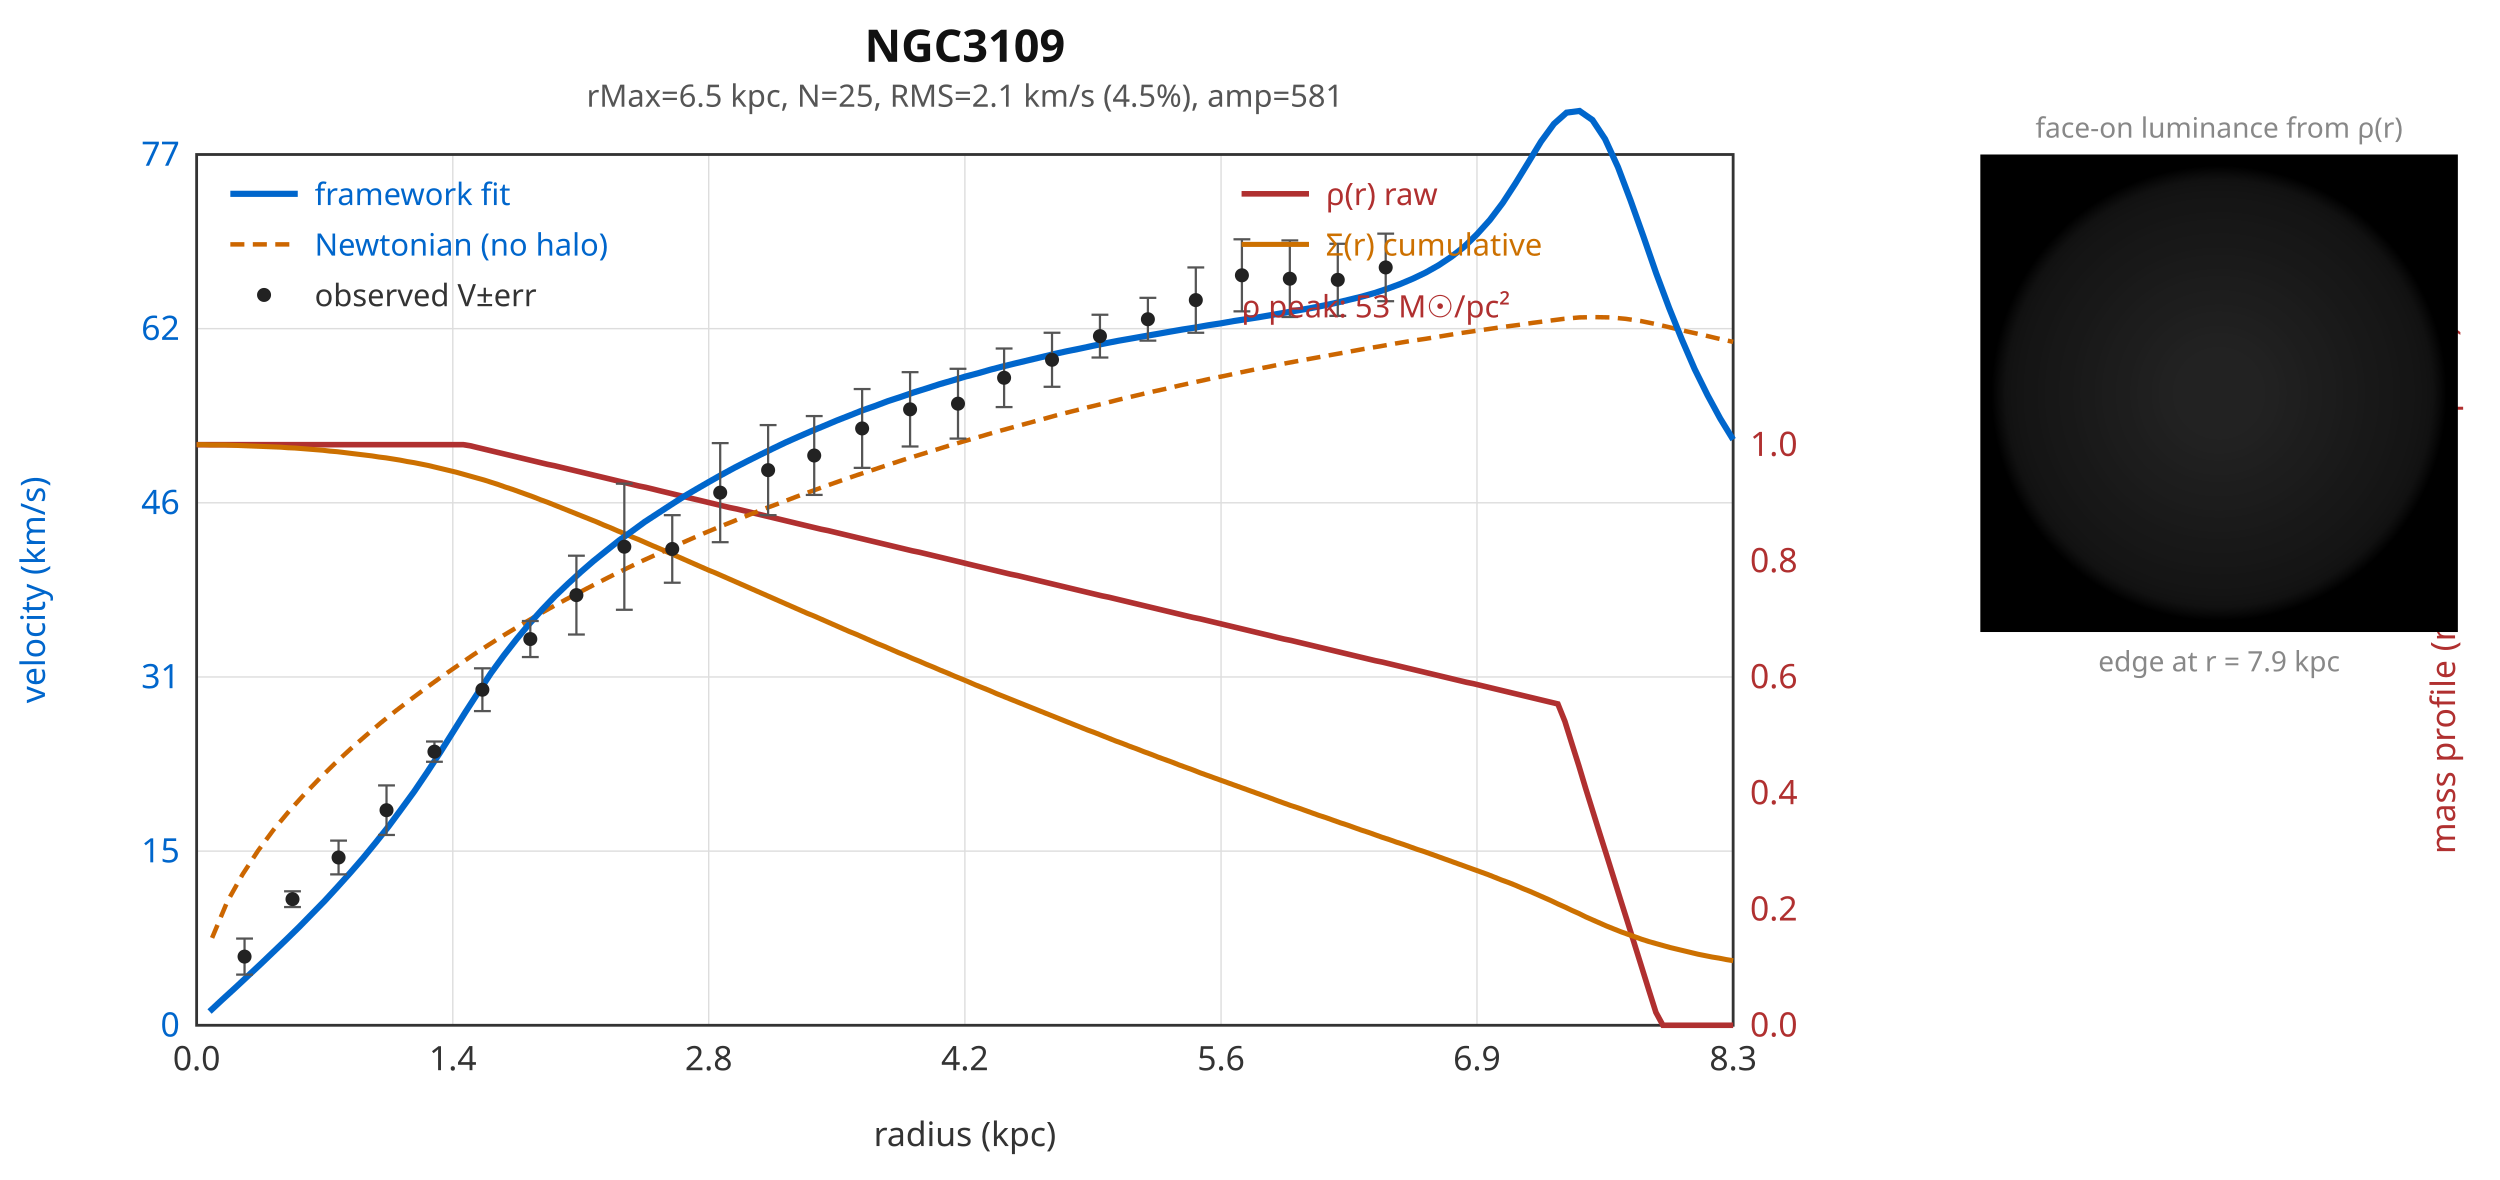
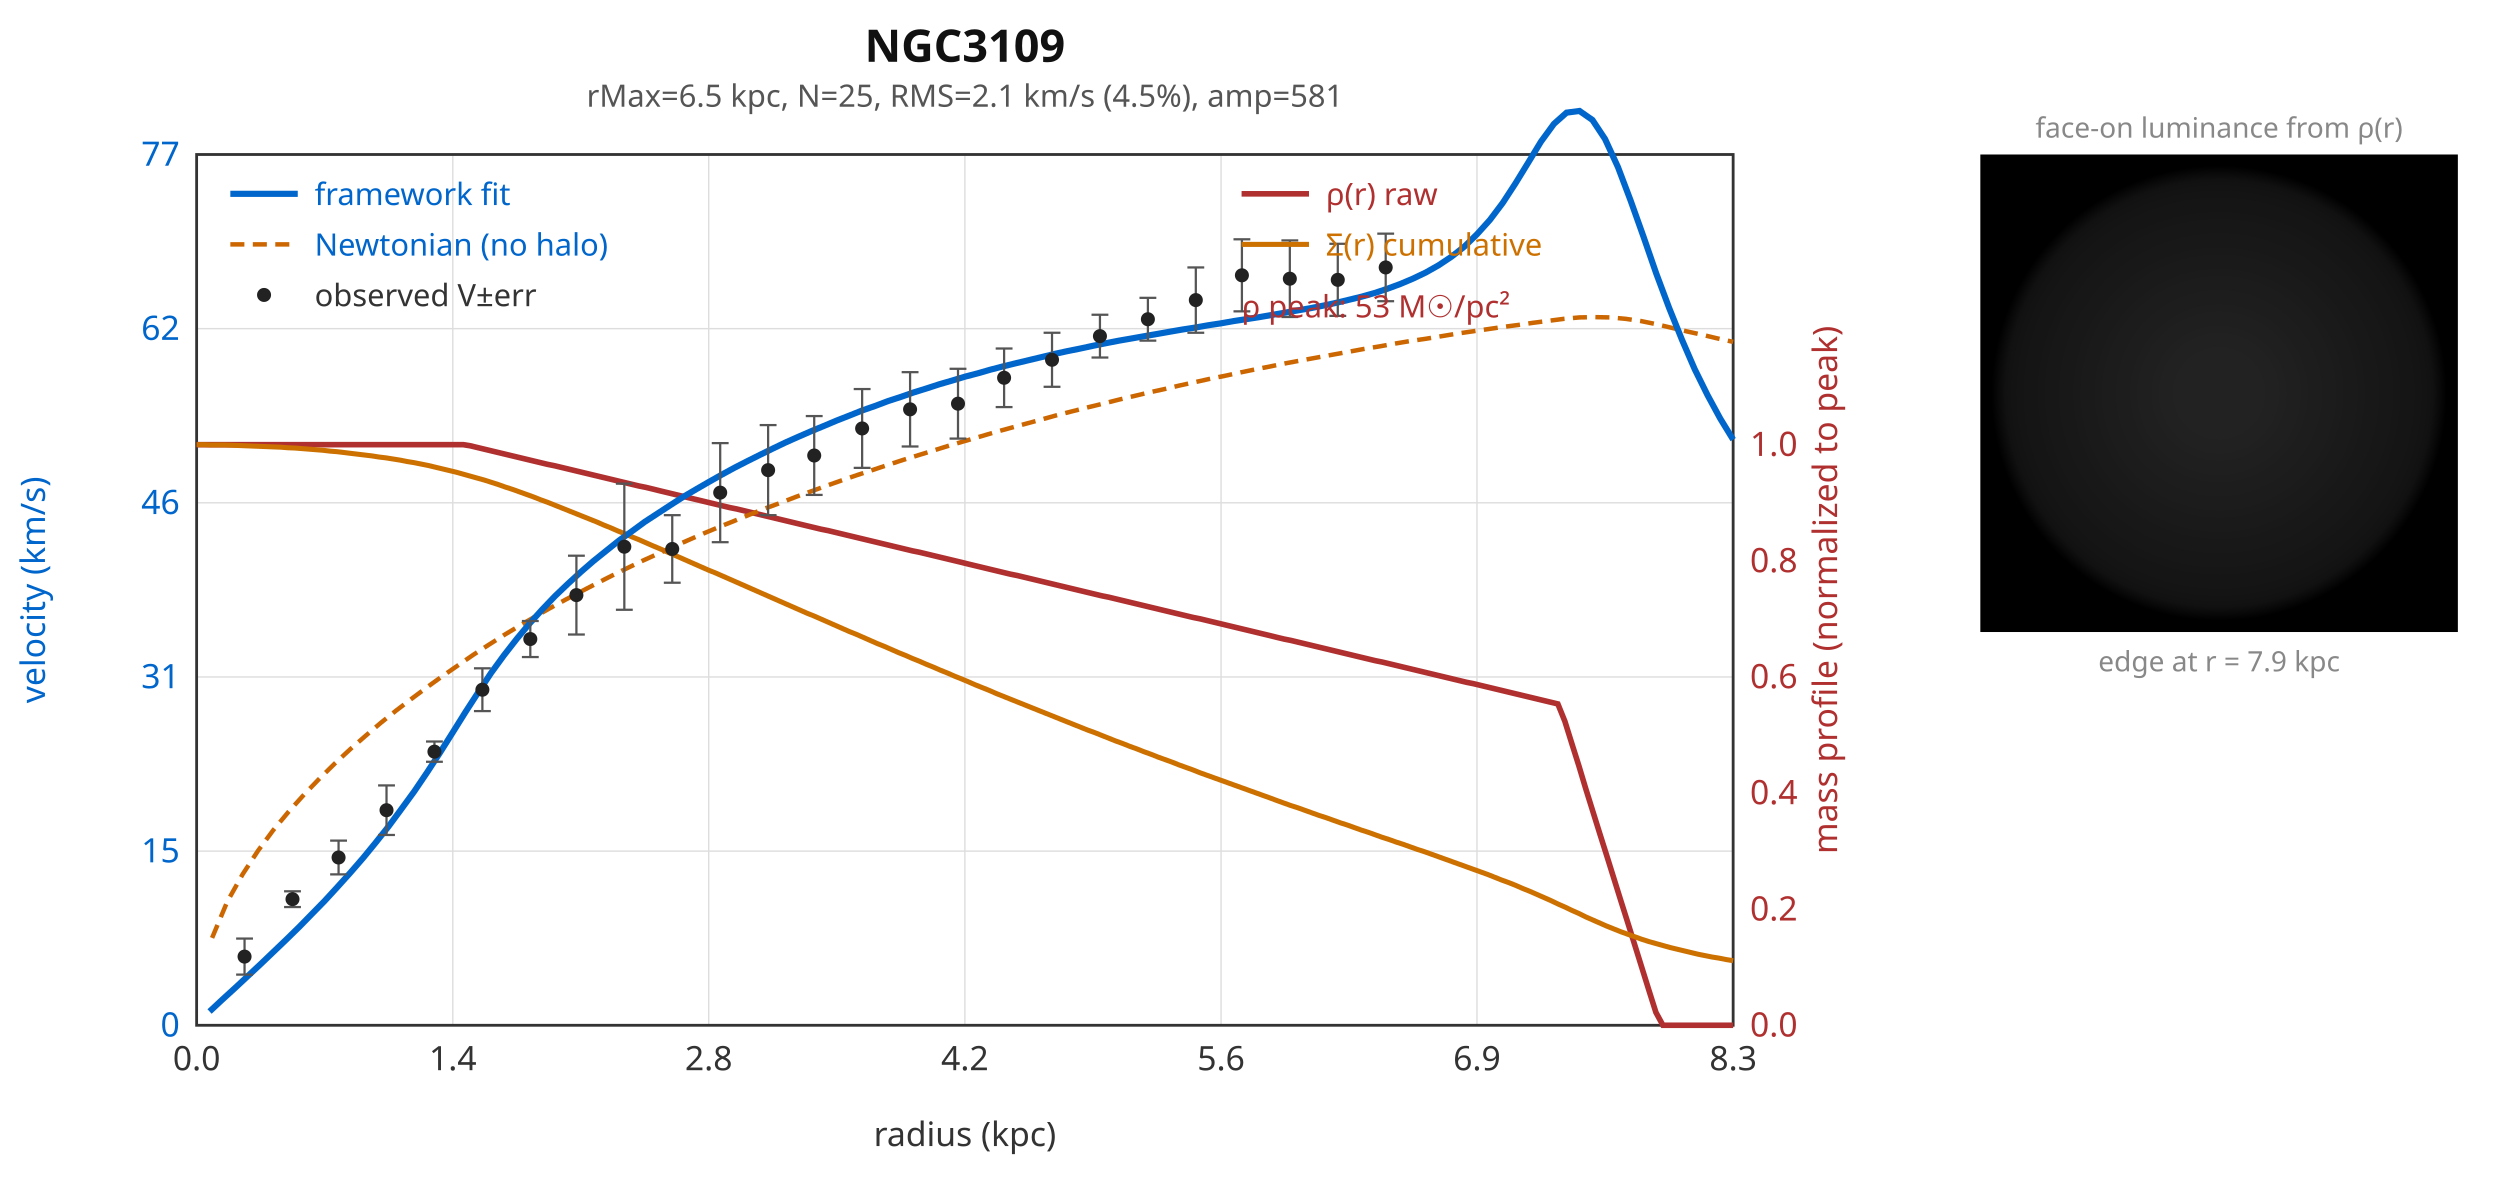
<svg xmlns="http://www.w3.org/2000/svg" viewBox="0 0 890 420" width="890" height="420" font-family="sans-serif" font-size="12">
  <style>
  .ax { stroke: #333; stroke-width: 1; fill: none; }
  .grid { stroke: #ddd; stroke-width: 0.5; fill: none; }
  .lbl { fill: #333; }
  .lbl-l { fill: #0066cc; }
  .lbl-r { fill: #b03030; }
  .obs { fill: #222; }
  .err { stroke: #555; stroke-width: 0.8; fill: none; }
  .fw { stroke: #0066cc; stroke-width: 2.2; fill: none; }
  .nt { stroke: #cc6600; stroke-width: 1.6; fill: none; stroke-dasharray: 5,3; }
  .lbl-s { fill: #cc7000; }
  .rho { stroke: #b03030; stroke-width: 2.0; fill: none; }
  .sig { stroke: #cc7000; stroke-width: 1.8; fill: none; }
  .title { fill: #111; font-size: 16px; font-weight: 600; }
  .subtitle { fill: #555; font-size: 11px; }
  .preview-bg { fill: #000; }
  .preview-lbl { fill: #888; font-size: 10px; }
  .legend { font-size: 11px; }
</style>
  <text x="343.5" y="22" text-anchor="middle" class="title">NGC3109</text>
  <text x="343.5" y="38" text-anchor="middle" class="subtitle">rMax=6.5 kpc, N=25, RMS=2.1 km/s (4.5%), amp=581</text>
  <line x1="70" y1="365.0" x2="617" y2="365.0" class="grid" />
  <text x="64" y="369.0" text-anchor="end" class="lbl-l">0</text>
  <line x1="70" y1="303.0" x2="617" y2="303.0" class="grid" />
  <text x="64" y="307.0" text-anchor="end" class="lbl-l">15</text>
  <line x1="70" y1="241.0" x2="617" y2="241.0" class="grid" />
  <text x="64" y="245.0" text-anchor="end" class="lbl-l">31</text>
  <line x1="70" y1="179.0" x2="617" y2="179.0" class="grid" />
  <text x="64" y="183.0" text-anchor="end" class="lbl-l">46</text>
  <line x1="70" y1="117.0" x2="617" y2="117.0" class="grid" />
  <text x="64" y="121.0" text-anchor="end" class="lbl-l">62</text>
  <line x1="70" y1="55.0" x2="617" y2="55.0" class="grid" />
  <text x="64" y="59.0" text-anchor="end" class="lbl-l">77</text>
  <text x="623" y="369.0" text-anchor="start" class="lbl-r">0.0</text>
  <text x="623" y="327.7" text-anchor="start" class="lbl-r">0.2</text>
  <text x="623" y="286.3" text-anchor="start" class="lbl-r">0.4</text>
  <text x="623" y="245.0" text-anchor="start" class="lbl-r">0.6</text>
  <text x="623" y="203.7" text-anchor="start" class="lbl-r">0.8</text>
  <text x="623" y="162.3" text-anchor="start" class="lbl-r">1.0</text>
  <line x1="70.0" y1="55" x2="70.0" y2="365" class="grid" />
  <text x="70.0" y="381" text-anchor="middle" class="lbl">0.0</text>
  <line x1="161.2" y1="55" x2="161.2" y2="365" class="grid" />
  <text x="161.2" y="381" text-anchor="middle" class="lbl">1.4</text>
  <line x1="252.3" y1="55" x2="252.3" y2="365" class="grid" />
  <text x="252.3" y="381" text-anchor="middle" class="lbl">2.8</text>
  <line x1="343.5" y1="55" x2="343.5" y2="365" class="grid" />
  <text x="343.5" y="381" text-anchor="middle" class="lbl">4.2</text>
  <line x1="434.7" y1="55" x2="434.7" y2="365" class="grid" />
  <text x="434.7" y="381" text-anchor="middle" class="lbl">5.6</text>
  <line x1="525.8" y1="55" x2="525.8" y2="365" class="grid" />
  <text x="525.8" y="381" text-anchor="middle" class="lbl">6.9</text>
  <line x1="617.0" y1="55" x2="617.0" y2="365" class="grid" />
  <text x="617.0" y="381" text-anchor="middle" class="lbl">8.3</text>
  <text x="343.5" y="408" text-anchor="middle" class="lbl">radius (kpc)</text>
  <text x="16" y="210" text-anchor="middle" class="lbl-l" transform="rotate(-90, 16, 210)">velocity (km/s)</text>
-   <text x="874" y="210" text-anchor="middle" class="lbl-r" transform="rotate(-90, 874, 210)">mass profile (normalized to peak)</text>
+   <text x="654" y="210" text-anchor="middle" class="lbl-r" transform="rotate(-90, 654, 210)">mass profile (normalized to peak)</text>
  <rect x="70" y="55" width="547" height="310" class="ax" />
  <path d="M 70.0,158.3 L 72.5,158.3 L 75.0,158.3 L 77.5,158.3 L 80.0,158.3 L 82.5,158.3 L 85.0,158.3 L 87.5,158.3 L 90.0,158.3 L 92.5,158.3 L 95.0,158.3 L 97.5,158.3 L 100.0,158.3 L 102.5,158.3 L 105.0,158.3 L 107.5,158.3 L 110.0,158.3 L 112.5,158.3 L 115.0,158.3 L 117.5,158.3 L 120.0,158.3 L 122.5,158.3 L 124.9,158.3 L 127.4,158.3 L 129.9,158.3 L 132.4,158.3 L 134.9,158.3 L 137.4,158.3 L 139.9,158.3 L 142.4,158.3 L 144.9,158.3 L 147.4,158.3 L 149.9,158.3 L 152.4,158.3 L 154.9,158.3 L 157.4,158.3 L 159.9,158.3 L 162.4,158.3 L 164.9,158.3 L 167.4,158.7 L 169.9,159.3 L 172.4,159.9 L 174.9,160.5 L 177.4,161.1 L 179.9,161.7 L 182.4,162.3 L 184.9,162.9 L 187.4,163.5 L 189.9,164.1 L 192.4,164.7 L 194.9,165.3 L 197.4,165.8 L 199.9,166.4 L 202.4,167.0 L 204.9,167.6 L 207.4,168.2 L 209.9,168.8 L 212.4,169.4 L 214.9,170.0 L 217.4,170.6 L 219.9,171.2 L 222.4,171.8 L 224.9,172.4 L 227.4,173.0 L 229.9,173.5 L 232.4,174.1 L 234.8,174.7 L 237.3,175.3 L 239.8,175.9 L 242.3,176.5 L 244.8,177.1 L 247.3,177.7 L 249.8,178.3 L 252.3,178.9 L 254.8,179.5 L 257.3,180.1 L 259.8,180.7 L 262.3,181.2 L 264.8,181.8 L 267.3,182.4 L 269.8,183.0 L 272.3,183.6 L 274.8,184.2 L 277.3,184.8 L 279.8,185.4 L 282.3,186.0 L 284.8,186.6 L 287.3,187.2 L 289.8,187.8 L 292.3,188.4 L 294.8,188.9 L 297.3,189.5 L 299.8,190.1 L 302.3,190.7 L 304.8,191.3 L 307.3,191.9 L 309.8,192.5 L 312.3,193.1 L 314.8,193.7 L 317.3,194.3 L 319.8,194.9 L 322.3,195.5 L 324.8,196.1 L 327.3,196.6 L 329.8,197.2 L 332.3,197.8 L 334.8,198.4 L 337.3,199.0 L 339.8,199.6 L 342.3,200.2 L 344.7,200.8 L 347.2,201.4 L 349.7,202.0 L 352.2,202.6 L 354.7,203.2 L 357.2,203.8 L 359.7,204.4 L 362.2,204.9 L 364.7,205.5 L 367.2,206.1 L 369.7,206.7 L 372.2,207.3 L 374.7,207.9 L 377.2,208.5 L 379.7,209.1 L 382.2,209.7 L 384.7,210.3 L 387.2,210.9 L 389.7,211.5 L 392.2,212.1 L 394.7,212.6 L 397.2,213.2 L 399.7,213.8 L 402.2,214.4 L 404.7,215.0 L 407.2,215.6 L 409.7,216.2 L 412.2,216.8 L 414.7,217.4 L 417.2,218.0 L 419.7,218.6 L 422.2,219.2 L 424.7,219.8 L 427.2,220.3 L 429.7,220.9 L 432.2,221.5 L 434.7,222.1 L 437.2,222.7 L 439.7,223.3 L 442.2,223.9 L 444.7,224.5 L 447.2,225.1 L 449.7,225.7 L 452.2,226.3 L 454.6,226.9 L 457.1,227.5 L 459.6,228.0 L 462.1,228.6 L 464.6,229.2 L 467.1,229.8 L 469.6,230.4 L 472.1,231.0 L 474.6,231.6 L 477.1,232.2 L 479.6,232.8 L 482.1,233.4 L 484.6,234.0 L 487.1,234.6 L 489.6,235.2 L 492.1,235.7 L 494.6,236.3 L 497.1,236.9 L 499.6,237.5 L 502.1,238.1 L 504.6,238.7 L 507.1,239.3 L 509.6,239.9 L 512.1,240.5 L 514.6,241.1 L 517.1,241.7 L 519.6,242.3 L 522.1,242.9 L 524.6,243.4 L 527.1,244.0 L 529.6,244.6 L 532.1,245.2 L 534.6,245.8 L 537.1,246.4 L 539.6,247.0 L 542.1,247.6 L 544.6,248.2 L 547.1,248.8 L 549.6,249.4 L 552.1,250.0 L 554.6,250.6 L 557.1,256.8 L 559.6,264.8 L 562.1,272.7 L 564.5,280.7 L 567.0,288.7 L 569.5,296.7 L 572.0,304.6 L 574.5,312.6 L 577.0,320.6 L 579.5,328.5 L 582.0,336.5 L 584.5,344.5 L 587.0,352.5 L 589.5,360.4 L 592.0,365.0 L 594.5,365.0 L 597.0,365.0 L 599.5,365.0 L 602.0,365.0 L 604.5,365.0 L 607.0,365.0 L 609.5,365.0 L 612.0,365.0 L 614.5,365.0 L 617.0,365.0" class="rho" />
  <path d="M 70.0,158.3 L 72.5,158.3 L 75.0,158.4 L 77.5,158.4 L 80.0,158.4 L 82.5,158.5 L 85.0,158.6 L 87.5,158.7 L 90.0,158.8 L 92.5,158.9 L 95.0,159.0 L 97.5,159.1 L 100.0,159.2 L 102.5,159.4 L 105.0,159.5 L 107.5,159.7 L 110.0,159.9 L 112.5,160.1 L 115.0,160.3 L 117.5,160.6 L 120.0,160.8 L 122.5,161.1 L 124.9,161.4 L 127.4,161.7 L 129.9,162.0 L 132.4,162.3 L 134.9,162.7 L 137.4,163.0 L 139.9,163.4 L 142.4,163.8 L 144.9,164.3 L 147.4,164.7 L 149.9,165.2 L 152.4,165.7 L 154.9,166.3 L 157.4,166.9 L 159.9,167.5 L 162.4,168.1 L 164.9,168.8 L 167.4,169.5 L 169.9,170.2 L 172.4,170.9 L 174.9,171.7 L 177.4,172.5 L 179.9,173.4 L 182.4,174.2 L 184.9,175.1 L 187.4,176.0 L 189.9,176.9 L 192.4,177.9 L 194.9,178.8 L 197.4,179.8 L 199.9,180.8 L 202.4,181.8 L 204.9,182.8 L 207.4,183.8 L 209.9,184.8 L 212.4,185.8 L 214.9,186.9 L 217.4,187.9 L 219.9,189.0 L 222.4,190.0 L 224.9,191.1 L 227.4,192.1 L 229.9,193.2 L 232.4,194.3 L 234.8,195.3 L 237.3,196.4 L 239.8,197.5 L 242.3,198.6 L 244.8,199.7 L 247.3,200.8 L 249.8,201.9 L 252.3,203.0 L 254.8,204.0 L 257.3,205.1 L 259.8,206.2 L 262.3,207.3 L 264.8,208.4 L 267.3,209.5 L 269.8,210.6 L 272.3,211.7 L 274.8,212.8 L 277.3,213.9 L 279.8,215.0 L 282.3,216.1 L 284.8,217.2 L 287.3,218.3 L 289.8,219.3 L 292.3,220.4 L 294.8,221.5 L 297.3,222.6 L 299.8,223.7 L 302.3,224.8 L 304.8,225.8 L 307.3,226.9 L 309.8,228.0 L 312.3,229.1 L 314.8,230.1 L 317.3,231.2 L 319.8,232.3 L 322.3,233.3 L 324.8,234.4 L 327.3,235.4 L 329.8,236.5 L 332.3,237.5 L 334.8,238.6 L 337.3,239.6 L 339.8,240.7 L 342.3,241.7 L 344.7,242.7 L 347.2,243.8 L 349.7,244.8 L 352.2,245.8 L 354.7,246.9 L 357.2,247.9 L 359.7,248.9 L 362.2,249.9 L 364.7,250.9 L 367.2,251.9 L 369.7,252.9 L 372.2,253.9 L 374.7,254.9 L 377.2,255.9 L 379.7,256.9 L 382.2,257.9 L 384.7,258.9 L 387.2,259.9 L 389.7,260.8 L 392.2,261.8 L 394.7,262.8 L 397.2,263.8 L 399.7,264.7 L 402.2,265.7 L 404.7,266.6 L 407.2,267.6 L 409.7,268.5 L 412.2,269.5 L 414.7,270.4 L 417.2,271.3 L 419.7,272.3 L 422.2,273.2 L 424.7,274.1 L 427.2,275.1 L 429.7,276.0 L 432.2,276.9 L 434.7,277.8 L 437.2,278.7 L 439.7,279.6 L 442.2,280.5 L 444.7,281.4 L 447.2,282.3 L 449.7,283.2 L 452.2,284.1 L 454.6,285.0 L 457.1,285.9 L 459.6,286.8 L 462.1,287.6 L 464.6,288.5 L 467.1,289.4 L 469.6,290.3 L 472.1,291.1 L 474.6,292.0 L 477.1,292.9 L 479.6,293.7 L 482.1,294.6 L 484.6,295.5 L 487.1,296.3 L 489.6,297.2 L 492.1,298.1 L 494.6,298.9 L 497.1,299.8 L 499.6,300.6 L 502.1,301.5 L 504.6,302.4 L 507.1,303.2 L 509.6,304.1 L 512.1,305.0 L 514.6,305.9 L 517.1,306.8 L 519.6,307.7 L 522.1,308.6 L 524.6,309.5 L 527.1,310.4 L 529.6,311.3 L 532.1,312.3 L 534.6,313.3 L 537.1,314.2 L 539.6,315.2 L 542.1,316.3 L 544.6,317.3 L 547.1,318.4 L 549.6,319.5 L 552.1,320.6 L 554.6,321.8 L 557.1,322.9 L 559.6,324.1 L 562.1,325.2 L 564.5,326.4 L 567.0,327.5 L 569.5,328.6 L 572.0,329.7 L 574.5,330.7 L 577.0,331.7 L 579.5,332.6 L 582.0,333.5 L 584.5,334.4 L 587.0,335.2 L 589.5,335.9 L 592.0,336.6 L 594.5,337.3 L 597.0,337.9 L 599.5,338.5 L 602.0,339.1 L 604.5,339.7 L 607.0,340.2 L 609.5,340.7 L 612.0,341.1 L 614.5,341.6 L 617.0,342.0" class="sig" />
  <path d="M 75.5,333.9 L 80.9,321.0 L 86.4,311.2 L 91.9,302.8 L 97.3,295.5 L 102.8,288.9 L 108.3,282.8 L 113.8,277.1 L 119.2,271.8 L 124.7,266.7 L 130.2,261.9 L 135.6,257.3 L 141.1,252.9 L 146.6,248.7 L 152.1,244.6 L 157.5,240.7 L 163.0,236.9 L 168.5,233.1 L 173.9,229.6 L 179.4,226.1 L 184.9,222.8 L 190.3,219.6 L 195.8,216.5 L 201.3,213.5 L 206.8,210.6 L 212.2,207.8 L 217.7,205.0 L 223.2,202.3 L 228.6,199.7 L 234.1,197.2 L 239.6,194.7 L 245.0,192.3 L 250.5,189.9 L 256.0,187.6 L 261.5,185.4 L 266.9,183.2 L 272.4,181.0 L 277.9,179.0 L 283.3,176.9 L 288.8,174.9 L 294.3,172.9 L 299.7,171.0 L 305.2,169.1 L 310.7,167.3 L 316.1,165.5 L 321.6,163.7 L 327.1,162.0 L 332.6,160.3 L 338.0,158.6 L 343.5,157.0 L 349.0,155.4 L 354.4,153.8 L 359.9,152.3 L 365.4,150.8 L 370.9,149.3 L 376.3,147.8 L 381.8,146.4 L 387.3,145.0 L 392.7,143.7 L 398.2,142.3 L 403.7,141.0 L 409.1,139.7 L 414.6,138.5 L 420.1,137.2 L 425.6,136.0 L 431.0,134.8 L 436.5,133.7 L 442.0,132.5 L 447.4,131.4 L 452.9,130.3 L 458.4,129.2 L 463.8,128.2 L 469.3,127.2 L 474.8,126.2 L 480.3,125.2 L 485.7,124.2 L 491.2,123.3 L 496.7,122.3 L 502.1,121.4 L 507.6,120.6 L 513.1,119.7 L 518.5,118.8 L 524.0,118.0 L 529.5,117.2 L 535.0,116.4 L 540.4,115.7 L 545.9,114.9 L 551.4,114.2 L 556.8,113.5 L 562.3,113.0 L 567.8,112.9 L 573.2,113.0 L 578.7,113.5 L 584.2,114.3 L 589.6,115.4 L 595.1,116.7 L 600.6,118.0 L 606.1,119.2 L 611.5,120.5 L 617.0,121.7" class="nt" />
  <path d="M 74.6,360.1 L 79.1,355.9 L 83.7,351.7 L 88.2,347.5 L 92.8,343.2 L 97.3,338.9 L 101.9,334.5 L 106.5,330.0 L 111.0,325.4 L 115.6,320.7 L 120.1,315.8 L 124.7,310.7 L 129.3,305.4 L 133.8,299.9 L 138.4,294.1 L 142.9,288.0 L 147.5,281.7 L 152.1,274.9 L 156.6,268.0 L 161.2,260.7 L 165.7,253.5 L 170.3,246.4 L 174.8,239.6 L 179.4,233.3 L 184.0,227.4 L 188.5,222.0 L 193.1,216.9 L 197.6,212.2 L 202.2,207.8 L 206.8,203.6 L 211.3,199.7 L 215.9,196.0 L 220.4,192.4 L 225.0,189.1 L 229.5,185.8 L 234.1,182.8 L 238.7,179.8 L 243.2,176.9 L 247.8,174.2 L 252.3,171.6 L 256.9,169.0 L 261.5,166.5 L 266.0,164.2 L 270.6,161.9 L 275.1,159.7 L 279.7,157.5 L 284.2,155.5 L 288.8,153.5 L 293.4,151.6 L 297.9,149.7 L 302.5,147.9 L 307.0,146.1 L 311.6,144.5 L 316.1,142.8 L 320.7,141.3 L 325.3,139.7 L 329.8,138.3 L 334.4,136.8 L 338.9,135.5 L 343.5,134.1 L 348.1,132.9 L 352.6,131.6 L 357.2,130.4 L 361.7,129.3 L 366.3,128.2 L 370.9,127.1 L 375.4,126.0 L 380.0,125.0 L 384.5,124.1 L 389.1,123.1 L 393.6,122.2 L 398.2,121.3 L 402.8,120.5 L 407.3,119.7 L 411.9,118.9 L 416.4,118.1 L 421.0,117.3 L 425.6,116.6 L 430.1,115.8 L 434.7,115.1 L 439.2,114.3 L 443.8,113.6 L 448.3,112.9 L 452.9,112.1 L 457.5,111.3 L 462.0,110.5 L 466.6,109.7 L 471.1,108.8 L 475.7,107.8 L 480.3,106.7 L 484.8,105.6 L 489.4,104.3 L 493.9,102.8 L 498.5,101.1 L 503.0,99.2 L 507.6,97.0 L 512.2,94.4 L 516.7,91.4 L 521.3,87.8 L 525.8,83.4 L 530.4,78.3 L 535.0,72.2 L 539.5,65.3 L 544.1,57.8 L 548.6,50.4 L 553.2,44.1 L 557.7,40.1 L 562.3,39.5 L 566.9,42.7 L 571.4,49.5 L 576.0,59.5 L 580.5,71.4 L 585.1,84.3 L 589.6,97.3 L 594.2,109.6 L 598.8,121.0 L 603.3,131.4 L 607.9,140.7 L 612.4,149.0 L 617.0,156.5" class="fw" />
  <line x1="87.06" y1="334.13" x2="87.06" y2="346.96" class="err" />
  <line x1="84.06" y1="334.13" x2="90.06" y2="334.13" class="err" />
  <line x1="84.06" y1="346.96" x2="90.06" y2="346.96" class="err" />
  <circle cx="87.06" cy="340.55" r="2.5" class="obs" />
  <line x1="104.13" y1="317.30" x2="104.13" y2="322.91" class="err" />
  <line x1="101.13" y1="317.30" x2="107.13" y2="317.30" class="err" />
  <line x1="101.13" y1="322.91" x2="107.13" y2="322.91" class="err" />
  <circle cx="104.13" cy="320.10" r="2.5" class="obs" />
  <line x1="120.53" y1="299.26" x2="120.53" y2="311.28" class="err" />
  <line x1="117.53" y1="299.26" x2="123.53" y2="299.26" class="err" />
  <line x1="117.53" y1="311.28" x2="123.53" y2="311.28" class="err" />
  <circle cx="120.53" cy="305.27" r="2.5" class="obs" />
  <line x1="137.60" y1="279.61" x2="137.60" y2="297.25" class="err" />
  <line x1="134.60" y1="279.61" x2="140.60" y2="279.61" class="err" />
  <line x1="134.60" y1="297.25" x2="140.60" y2="297.25" class="err" />
  <circle cx="137.60" cy="288.43" r="2.5" class="obs" />
  <line x1="154.66" y1="263.98" x2="154.66" y2="271.19" class="err" />
  <line x1="151.66" y1="263.98" x2="157.66" y2="263.98" class="err" />
  <line x1="151.66" y1="271.19" x2="157.66" y2="271.19" class="err" />
  <circle cx="154.66" cy="267.59" r="2.5" class="obs" />
  <line x1="171.73" y1="237.92" x2="171.73" y2="253.15" class="err" />
  <line x1="168.73" y1="237.92" x2="174.73" y2="237.92" class="err" />
  <line x1="168.73" y1="253.15" x2="174.73" y2="253.15" class="err" />
  <circle cx="171.73" cy="245.54" r="2.5" class="obs" />
  <line x1="188.79" y1="221.08" x2="188.79" y2="233.91" class="err" />
  <line x1="185.79" y1="221.08" x2="191.79" y2="221.08" class="err" />
  <line x1="185.79" y1="233.91" x2="191.79" y2="233.91" class="err" />
  <circle cx="188.79" cy="227.50" r="2.5" class="obs" />
  <line x1="205.20" y1="197.83" x2="205.20" y2="225.89" class="err" />
  <line x1="202.20" y1="197.83" x2="208.20" y2="197.83" class="err" />
  <line x1="202.20" y1="225.89" x2="208.20" y2="225.89" class="err" />
  <circle cx="205.20" cy="211.86" r="2.5" class="obs" />
  <line x1="222.26" y1="172.18" x2="222.26" y2="217.08" class="err" />
  <line x1="219.26" y1="172.18" x2="225.26" y2="172.18" class="err" />
  <line x1="219.26" y1="217.08" x2="225.26" y2="217.08" class="err" />
  <circle cx="222.26" cy="194.63" r="2.5" class="obs" />
  <line x1="239.32" y1="183.40" x2="239.32" y2="207.45" class="err" />
  <line x1="236.32" y1="183.40" x2="242.32" y2="183.40" class="err" />
  <line x1="236.32" y1="207.45" x2="242.32" y2="207.45" class="err" />
  <circle cx="239.32" cy="195.43" r="2.5" class="obs" />
  <line x1="256.39" y1="157.75" x2="256.39" y2="193.02" class="err" />
  <line x1="253.39" y1="157.75" x2="259.39" y2="157.75" class="err" />
  <line x1="253.39" y1="193.02" x2="259.39" y2="193.02" class="err" />
  <circle cx="256.39" cy="175.38" r="2.5" class="obs" />
  <line x1="273.45" y1="151.33" x2="273.45" y2="183.40" class="err" />
  <line x1="270.45" y1="151.33" x2="276.45" y2="151.33" class="err" />
  <line x1="270.45" y1="183.40" x2="276.45" y2="183.40" class="err" />
  <circle cx="273.45" cy="167.37" r="2.5" class="obs" />
  <line x1="289.86" y1="148.12" x2="289.86" y2="176.19" class="err" />
  <line x1="286.86" y1="148.12" x2="292.86" y2="148.12" class="err" />
  <line x1="286.86" y1="176.19" x2="292.86" y2="176.19" class="err" />
  <circle cx="289.86" cy="162.16" r="2.5" class="obs" />
  <line x1="306.92" y1="138.50" x2="306.92" y2="166.56" class="err" />
  <line x1="303.92" y1="138.50" x2="309.92" y2="138.50" class="err" />
  <line x1="303.92" y1="166.56" x2="309.92" y2="166.56" class="err" />
  <circle cx="306.92" cy="152.53" r="2.5" class="obs" />
  <line x1="323.99" y1="132.49" x2="323.99" y2="158.95" class="err" />
  <line x1="320.99" y1="132.49" x2="326.99" y2="132.49" class="err" />
  <line x1="320.99" y1="158.95" x2="326.99" y2="158.95" class="err" />
  <circle cx="323.99" cy="145.72" r="2.5" class="obs" />
  <line x1="341.05" y1="131.29" x2="341.05" y2="156.14" class="err" />
  <line x1="338.05" y1="131.29" x2="344.05" y2="131.29" class="err" />
  <line x1="338.05" y1="156.14" x2="344.05" y2="156.14" class="err" />
  <circle cx="341.05" cy="143.71" r="2.5" class="obs" />
  <line x1="357.46" y1="124.07" x2="357.46" y2="144.92" class="err" />
  <line x1="354.46" y1="124.07" x2="360.46" y2="124.07" class="err" />
  <line x1="354.46" y1="144.92" x2="360.46" y2="144.92" class="err" />
  <circle cx="357.46" cy="134.49" r="2.5" class="obs" />
  <line x1="374.52" y1="118.46" x2="374.52" y2="137.70" class="err" />
  <line x1="371.52" y1="118.46" x2="377.52" y2="118.46" class="err" />
  <line x1="371.52" y1="137.70" x2="377.52" y2="137.70" class="err" />
  <circle cx="374.52" cy="128.08" r="2.5" class="obs" />
  <line x1="391.58" y1="112.05" x2="391.58" y2="127.28" class="err" />
  <line x1="388.58" y1="112.05" x2="394.58" y2="112.05" class="err" />
  <line x1="388.58" y1="127.28" x2="394.58" y2="127.28" class="err" />
  <circle cx="391.58" cy="119.66" r="2.5" class="obs" />
  <line x1="408.65" y1="106.03" x2="408.65" y2="121.27" class="err" />
  <line x1="405.65" y1="106.03" x2="411.65" y2="106.03" class="err" />
  <line x1="405.65" y1="121.27" x2="411.65" y2="121.27" class="err" />
  <circle cx="408.65" cy="113.65" r="2.5" class="obs" />
  <line x1="425.71" y1="95.21" x2="425.71" y2="118.46" class="err" />
  <line x1="422.71" y1="95.21" x2="428.71" y2="95.21" class="err" />
  <line x1="422.71" y1="118.46" x2="428.71" y2="118.46" class="err" />
  <circle cx="425.71" cy="106.83" r="2.5" class="obs" />
  <line x1="442.12" y1="85.19" x2="442.12" y2="110.84" class="err" />
  <line x1="439.12" y1="85.19" x2="445.12" y2="85.19" class="err" />
  <line x1="439.12" y1="110.84" x2="445.12" y2="110.84" class="err" />
  <circle cx="442.12" cy="98.01" r="2.5" class="obs" />
  <line x1="459.18" y1="85.59" x2="459.18" y2="112.85" class="err" />
  <line x1="456.18" y1="85.59" x2="462.18" y2="85.59" class="err" />
  <line x1="456.18" y1="112.85" x2="462.18" y2="112.85" class="err" />
  <circle cx="459.18" cy="99.22" r="2.5" class="obs" />
  <line x1="476.25" y1="86.79" x2="476.25" y2="112.45" class="err" />
  <line x1="473.25" y1="86.79" x2="479.25" y2="86.79" class="err" />
  <line x1="473.25" y1="112.45" x2="479.25" y2="112.45" class="err" />
  <circle cx="476.25" cy="99.62" r="2.5" class="obs" />
  <line x1="493.31" y1="83.18" x2="493.31" y2="107.23" class="err" />
  <line x1="490.31" y1="83.18" x2="496.31" y2="83.18" class="err" />
  <line x1="490.31" y1="107.23" x2="496.31" y2="107.23" class="err" />
  <circle cx="493.31" cy="95.21" r="2.5" class="obs" />
  <g class="legend">
    <line x1="82" y1="69" x2="106" y2="69" class="fw" />
    <text x="112" y="73" class="lbl-l">framework fit</text>
    <line x1="82" y1="87" x2="106" y2="87" class="nt" />
    <text x="112" y="91" class="lbl-l">Newtonian (no halo)</text>
    <circle cx="94" cy="105" r="2.5" class="obs" />
    <text x="112" y="109" class="lbl">observed V±err</text>
  </g>
  <g class="legend">
    <line x1="442" y1="69" x2="466" y2="69" class="rho" />
    <text x="472" y="73" class="lbl-r">ρ(r) raw</text>
    <line x1="442" y1="87" x2="466" y2="87" class="sig" />
    <text x="472" y="91" class="lbl-s">Σ(r) cumulative</text>
    <text x="442" y="113" class="lbl-r">ρ peak: 53 M☉/pc²</text>
  </g>
  <rect x="705" y="55" width="170" height="170" class="preview-bg" />
  <defs>
    <radialGradient id="g_NGC3109" cx="0.5" cy="0.5" r="0.5">
      <stop offset="0" stop-color="rgb(34,34,34)" />
      <stop offset="0.031" stop-color="rgb(34,34,34)" />
      <stop offset="0.062" stop-color="rgb(34,34,34)" />
      <stop offset="0.094" stop-color="rgb(34,34,34)" />
      <stop offset="0.125" stop-color="rgb(34,34,34)" />
      <stop offset="0.156" stop-color="rgb(34,34,34)" />
      <stop offset="0.188" stop-color="rgb(34,34,34)" />
      <stop offset="0.219" stop-color="rgb(33,33,33)" />
      <stop offset="0.25" stop-color="rgb(33,33,33)" />
      <stop offset="0.281" stop-color="rgb(32,32,32)" />
      <stop offset="0.312" stop-color="rgb(31,31,31)" />
      <stop offset="0.344" stop-color="rgb(31,31,31)" />
      <stop offset="0.375" stop-color="rgb(30,30,30)" />
      <stop offset="0.406" stop-color="rgb(29,29,29)" />
      <stop offset="0.438" stop-color="rgb(29,29,29)" />
      <stop offset="0.469" stop-color="rgb(28,28,28)" />
      <stop offset="0.5" stop-color="rgb(28,28,28)" />
      <stop offset="0.531" stop-color="rgb(27,27,27)" />
      <stop offset="0.562" stop-color="rgb(26,26,26)" />
      <stop offset="0.594" stop-color="rgb(26,26,26)" />
      <stop offset="0.625" stop-color="rgb(25,25,25)" />
      <stop offset="0.656" stop-color="rgb(24,24,24)" />
      <stop offset="0.688" stop-color="rgb(24,24,24)" />
      <stop offset="0.719" stop-color="rgb(23,23,23)" />
      <stop offset="0.75" stop-color="rgb(23,23,23)" />
      <stop offset="0.781" stop-color="rgb(22,22,22)" />
      <stop offset="0.812" stop-color="rgb(21,21,21)" />
      <stop offset="0.844" stop-color="rgb(21,21,21)" />
      <stop offset="0.875" stop-color="rgb(20,20,20)" />
      <stop offset="0.906" stop-color="rgb(19,19,19)" />
      <stop offset="0.938" stop-color="rgb(17,17,17)" />
      <stop offset="0.969" stop-color="rgb(9,9,9)" />
      <stop offset="1" stop-color="rgb(0,0,0)" />
    </radialGradient>
  </defs>
  <circle cx="790" cy="140" r="81" fill="url(#g_NGC3109)" />
  <text x="790" y="49" text-anchor="middle" class="preview-lbl">face-on luminance from ρ(r)</text>
  <text x="790" y="239" text-anchor="middle" class="preview-lbl">edge at r = 7.9 kpc</text>
</svg>
